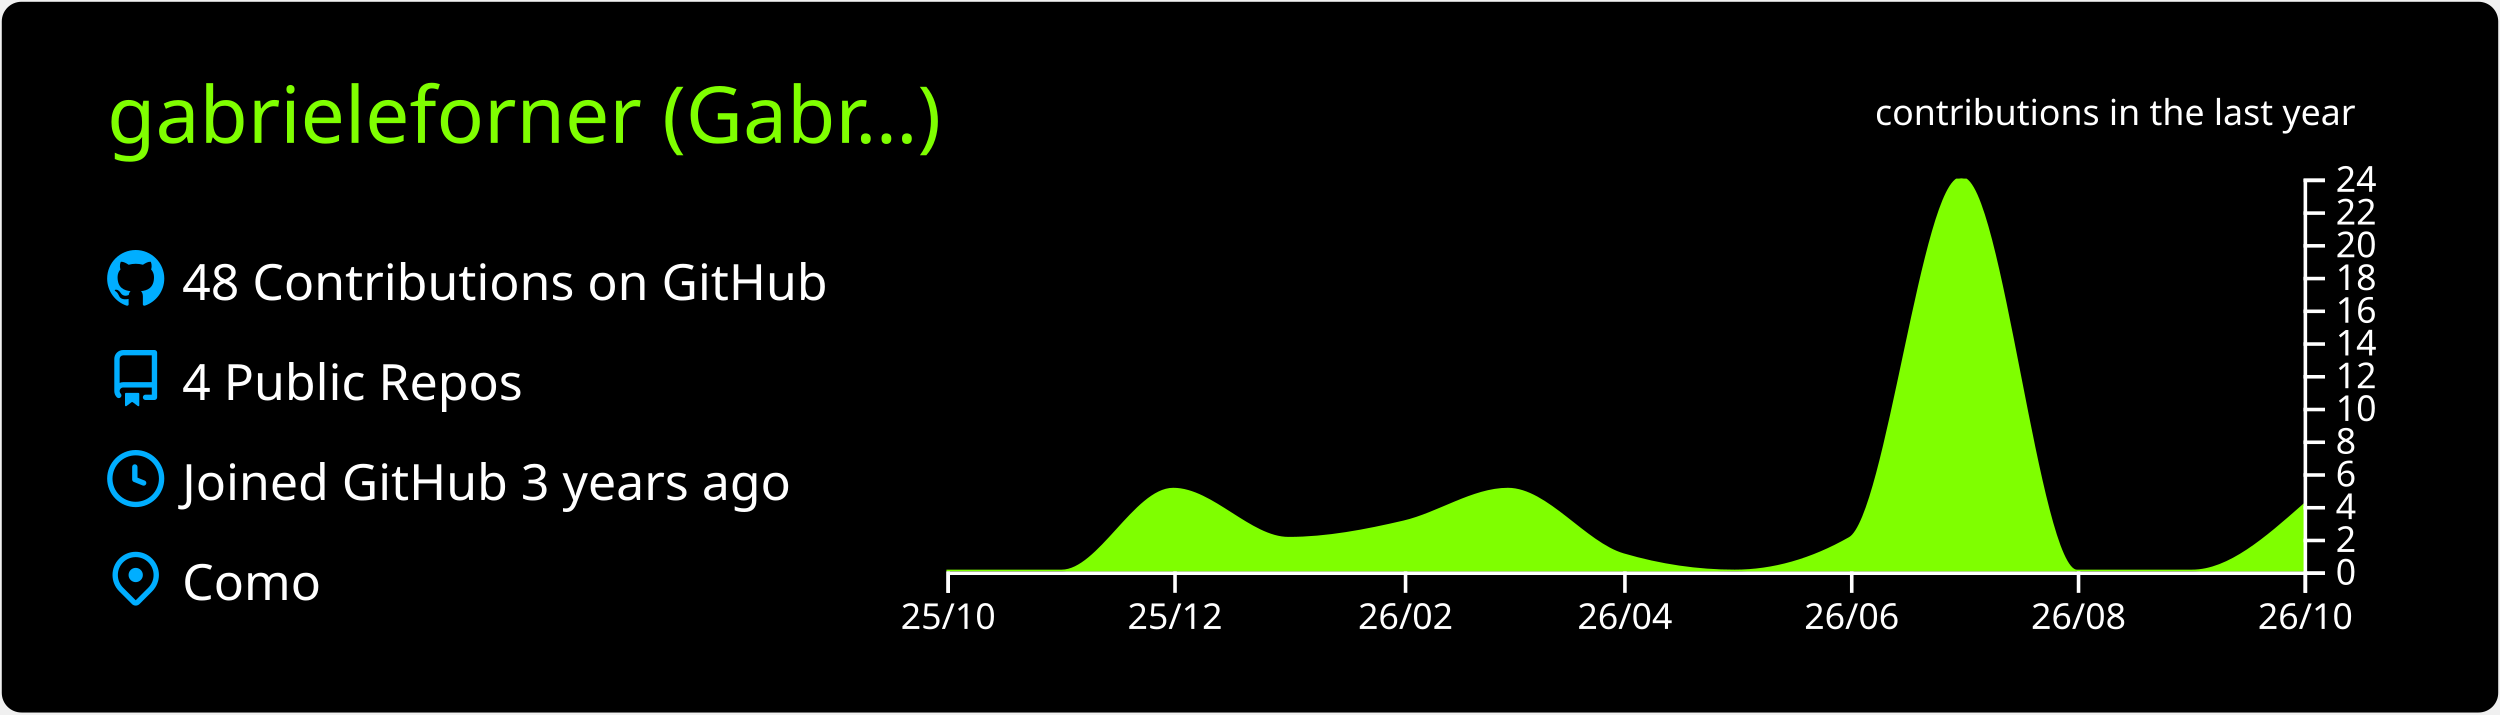
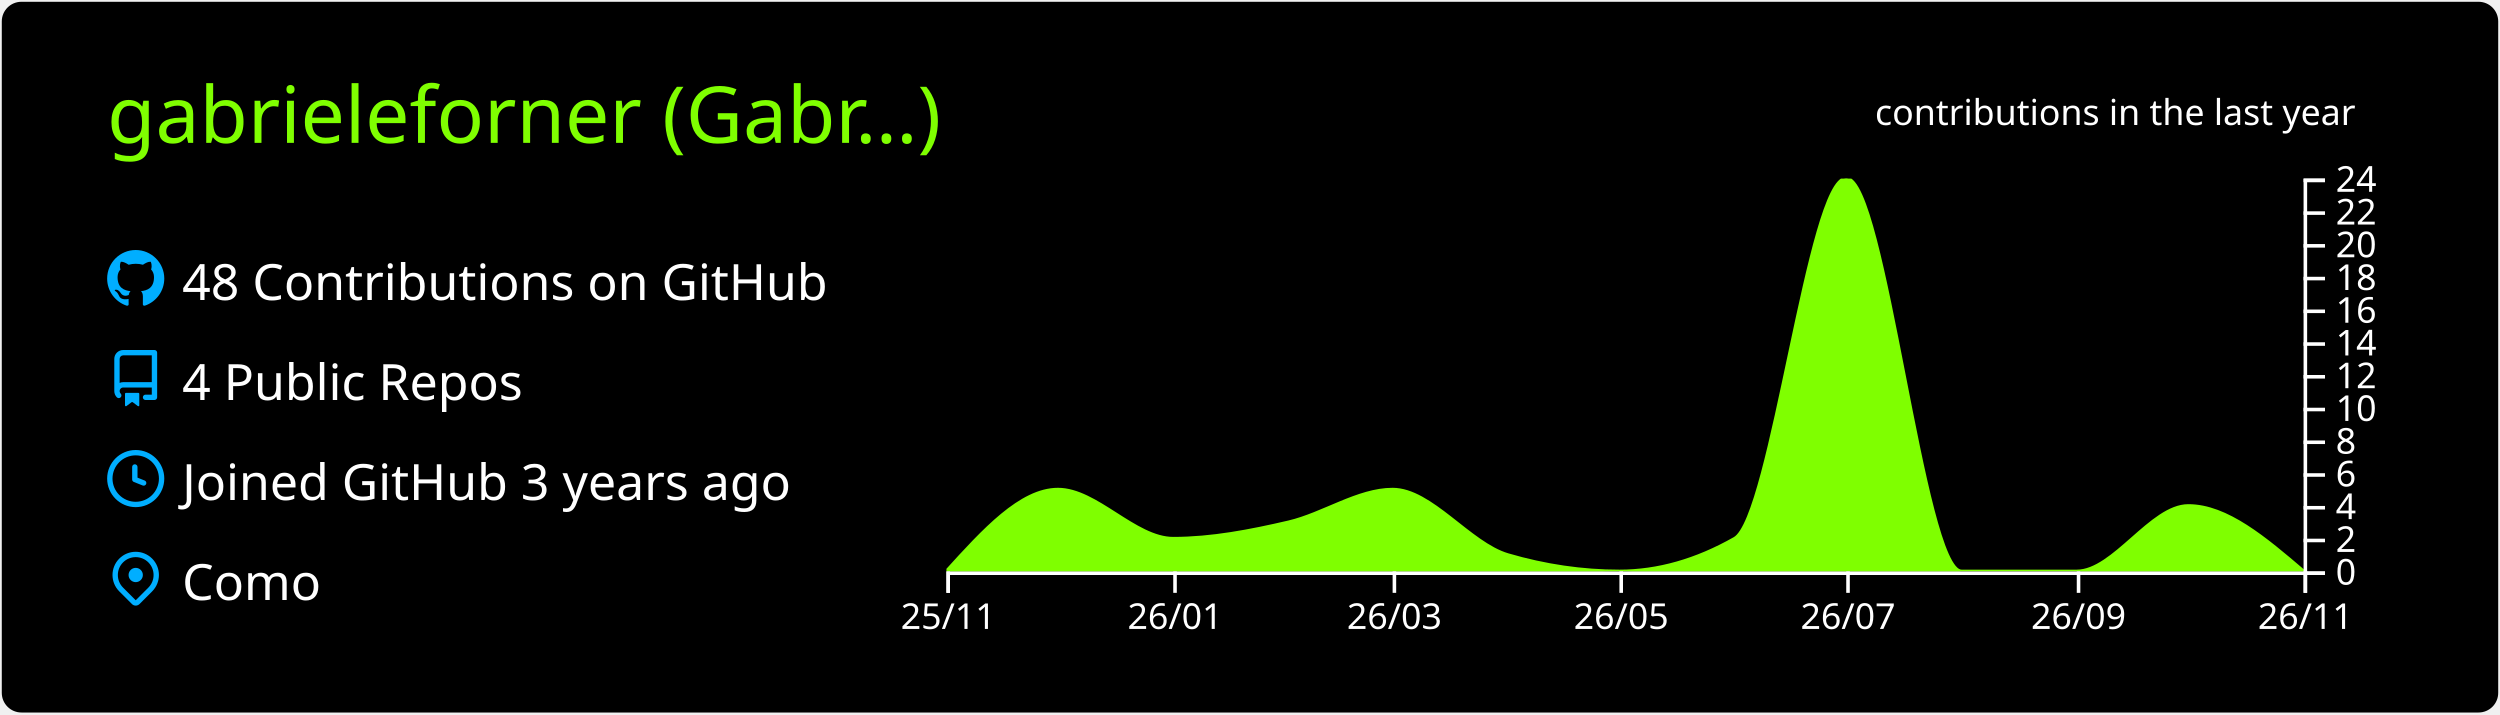
<svg xmlns="http://www.w3.org/2000/svg" width="700" height="200" viewBox="0 0 700 200">
  <style>* {
          font-family: 'Segoe UI', Ubuntu, "Helvetica Neue", Sans-Serif
        }</style>
  <g class="gpsc-root">
    <rect x="1" y="1" rx="5" ry="5" height="99%" width="99.714%" stroke="#000000" stroke-width="1" fill="#000" stroke-opacity="1" />
    <text x="30" y="40" class="gpsc-item" style="--gpsc-i: 0; font-size: 22px; fill: #7fff00;">gabrieleforner (Gabr…)</text>
    <g transform="translate(0,40)">
      <g transform="translate(30,30)">
        <g class="gpsc-item" style="--gpsc-i: 0;">
          <g transform="translate(0,0)" width="14" height="14" fill="#00aeff">
            <path fill-rule="evenodd" d="M8 0C3.58 0 0 3.58 0 8c0 3.54 2.29 6.53 5.47 7.59.4.07.55-.17.55-.38 0-.19-.01-.82-.01-1.49-2.01.37-2.53-.49-2.69-.94-.09-.23-.48-.94-.82-1.13-.28-.15-.68-.52-.01-.53.63-.01 1.08.58 1.23.82.72 1.21 1.87.87 2.33.66.07-.52.28-.87.51-1.07-1.78-.2-3.64-.89-3.64-3.95 0-.87.31-1.59.82-2.15-.08-.2-.36-1.02.08-2.12 0 0 .67-.21 2.2.82.64-.18 1.32-.27 2-.27.68 0 1.36.09 2 .27 1.53-1.04 2.2-.82 2.2-.82.44 1.1.16 1.92.08 2.12.51.56.82 1.27.82 2.15 0 3.07-1.87 3.75-3.65 3.95.29.25.54.73.54 1.48 0 1.07-.01 1.93-.01 2.2 0 .21.15.46.55.38A8.013 8.013 0 0016 8c0-4.42-3.58-8-8-8z" />
          </g>
        </g>
        <g class="gpsc-item" style="--gpsc-i: 1;">
          <g transform="translate(0,28)" width="14" height="14" fill="#00aeff">
            <path fill-rule="evenodd" d="M2 2.5A2.5 2.5 0 014.5 0h8.75a.75.75 0 01.75.75v12.5a.75.75 0 01-.75.75h-2.5a.75.75 0 110-1.5h1.75v-2h-8a1 1 0 00-.714 1.7.75.75 0 01-1.072 1.05A2.495 2.495 0 012 11.5v-9zm10.5-1V9h-8c-.356 0-.694.074-1 .208V2.5a1 1 0 011-1h8zM5 12.25v3.25a.25.25 0 00.4.2l1.45-1.087a.25.25 0 01.3 0L8.6 15.7a.25.25 0 00.4-.2v-3.25a.25.25 0 00-.25-.25h-3.5a.25.25 0 00-.25.25z" />
          </g>
        </g>
        <g class="gpsc-item" style="--gpsc-i: 2;">
          <g transform="translate(0,56)" width="14" height="14" fill="#00aeff">
            <path fill-rule="evenodd" d="M1.5 8a6.5 6.5 0 1113 0 6.5 6.5 0 01-13 0zM8 0a8 8 0 100 16A8 8 0 008 0zm.5 4.75a.75.75 0 00-1.5 0v3.5a.75.75 0 00.471.696l2.5 1a.75.75 0 00.557-1.392L8.5 7.742V4.75z" />
          </g>
        </g>
        <g class="gpsc-item" style="--gpsc-i: 3;">
          <g transform="translate(0,84)" width="14" height="14" fill="#00aeff">
            <path fill-rule="evenodd" d="M11.536 3.464a5 5 0 010 7.072L8 14.07l-3.536-3.535a5 5 0 117.072-7.072v.001zm1.06 8.132a6.5 6.5 0 10-9.192 0l3.535 3.536a1.5 1.5 0 002.122 0l3.535-3.536zM8 9a2 2 0 100-4 2 2 0 000 4z" />
          </g>
        </g>
        <text x="21" y="14" class="gpsc-item" style="--gpsc-i: 0; fill: #fff; font-size: 14px;">48 Contributions on GitHub</text>
        <text x="21" y="42" class="gpsc-item" style="--gpsc-i: 1; fill: #fff; font-size: 14px;">4 Public Repos</text>
        <text x="21" y="70" class="gpsc-item" style="--gpsc-i: 2; fill: #fff; font-size: 14px;">Joined GitHub 3 years ago</text>
        <text x="21" y="98" class="gpsc-item" style="--gpsc-i: 3; fill: #fff; font-size: 14px;">Como</text>
      </g>
      <g color="#7fff00" transform="translate(295,10)">
        <clipPath id="gpsc-reveal-clip">
          <rect class="gpsc-reveal" x="-30" y="0" width="410" height="110" style="--gpsc-w: 410px; --gpsc-i: 4;" />
        </clipPath>
        <g clip-path="url(#gpsc-reveal-clip)" class="gpsc-chart" style="--gpsc-i: 4;">
-           <path transform="translate(-30,0)" stroke="#7fff00" fill="#7fff00" opacity="1" d="M0,110C10.758,110,21.516,110,32.274,110C42.685,110,53.096,87.083,63.507,87.083C74.265,87.083,85.023,100.833,95.781,100.833C106.539,100.833,117.297,98.753,128.055,96.25C137.772,93.99,147.489,87.083,157.205,87.083C167.963,87.083,178.721,102.259,189.479,105.417C199.89,108.472,210.301,110,220.712,110C231.47,110,242.228,106.944,252.986,100.833C263.397,94.919,273.808,0,284.219,0C294.977,0,305.735,110,316.493,110C327.251,110,338.009,110,348.767,110C359.178,110,369.589,100.833,380,91.667L380,110C369.589,110,359.178,110,348.767,110C338.009,110,327.251,110,316.493,110C305.735,110,294.977,110,284.219,110C273.808,110,263.397,110,252.986,110C242.228,110,231.47,110,220.712,110C210.301,110,199.89,110,189.479,110C178.721,110,167.963,110,157.205,110C147.489,110,137.772,110,128.055,110C117.297,110,106.539,110,95.781,110C85.023,110,74.265,110,63.507,110C53.096,110,42.685,110,32.274,110C21.516,110,10.758,110,0,110Z" />
+           <path transform="translate(-30,0)" stroke="#7fff00" fill="#7fff00" opacity="1" d="M0,110C10.411,98.542,20.822,87.083,31.233,87.083C41.991,87.083,52.749,100.833,63.507,100.833C74.265,100.833,85.023,98.753,95.781,96.25C105.498,93.99,115.215,87.083,124.932,87.083C135.689,87.083,146.447,102.259,157.205,105.417C167.616,108.472,178.027,110,188.438,110C199.196,110,209.954,106.944,220.712,100.833C231.123,94.919,241.534,0,251.945,0C262.703,0,273.461,110,284.219,110C294.977,110,305.735,110,316.493,110C326.904,110,337.315,91.667,347.726,91.667C358.484,91.667,369.242,100.833,380,110L380,110C369.242,110,358.484,110,347.726,110C337.315,110,326.904,110,316.493,110C305.735,110,294.977,110,284.219,110C273.461,110,262.703,110,251.945,110C241.534,110,231.123,110,220.712,110C209.954,110,199.196,110,188.438,110C178.027,110,167.616,110,157.205,110C146.447,110,135.689,110,124.932,110C115.215,110,105.498,110,95.781,110C85.023,110,74.265,110,63.507,110C52.749,110,41.991,110,31.233,110C20.822,110,10.411,110,0,110Z" />
        </g>
        <g color="#fff" transform="translate(-30,110)" fill="none" font-size="10" font-family="sans-serif" text-anchor="middle">
          <path class="domain" stroke="currentColor" d="M0.5,6V0.5H380.5V6" />
          <g class="tick" opacity="1" transform="translate(0.5,0)">
            <line stroke="currentColor" y2="6" />
-             <text fill="currentColor" y="9" dy="0.71em">25/10</text>
+             <text fill="currentColor" y="9" dy="0.71em">25/11</text>
          </g>
          <g class="tick" opacity="1" transform="translate(64.00685,0)">
            <line stroke="currentColor" y2="6" />
-             <text fill="currentColor" y="9" dy="0.71em">25/12</text>
+             <text fill="currentColor" y="9" dy="0.71em">26/01</text>
          </g>
-           <g class="tick" opacity="1" transform="translate(128.5548,0)">
+           <g class="tick" opacity="1" transform="translate(125.4315,0)">
            <line stroke="currentColor" y2="6" />
-             <text fill="currentColor" y="9" dy="0.71em">26/02</text>
+             <text fill="currentColor" y="9" dy="0.71em">26/03</text>
          </g>
-           <g class="tick" opacity="1" transform="translate(189.9795,0)">
+           <g class="tick" opacity="1" transform="translate(188.9384,0)">
            <line stroke="currentColor" y2="6" />
-             <text fill="currentColor" y="9" dy="0.71em">26/04</text>
+             <text fill="currentColor" y="9" dy="0.71em">26/05</text>
          </g>
-           <g class="tick" opacity="1" transform="translate(253.4863,0)">
+           <g class="tick" opacity="1" transform="translate(252.4452,0)">
            <line stroke="currentColor" y2="6" />
-             <text fill="currentColor" y="9" dy="0.71em">26/06</text>
+             <text fill="currentColor" y="9" dy="0.71em">26/07</text>
          </g>
          <g class="tick" opacity="1" transform="translate(316.9932,0)">
            <line stroke="currentColor" y2="6" />
-             <text fill="currentColor" y="9" dy="0.71em">26/08</text>
+             <text fill="currentColor" y="9" dy="0.71em">26/09</text>
          </g>
          <g class="tick" opacity="1" transform="translate(380.5,0)">
            <line stroke="currentColor" y2="6" />
-             <text fill="currentColor" y="9" dy="0.71em">26/10</text>
+             <text fill="currentColor" y="9" dy="0.71em">26/11</text>
          </g>
        </g>
        <g color="#fff" transform="translate(350,0)" fill="none" font-size="10" font-family="sans-serif" text-anchor="start">
          <path class="domain" stroke="currentColor" d="M6,110.5H0.5V0.5H6" />
          <g class="tick" opacity="1" transform="translate(0,110.5)">
            <line stroke="currentColor" x2="6" />
            <text fill="currentColor" x="9" dy="0.32em">0</text>
          </g>
          <g class="tick" opacity="1" transform="translate(0,101.3333)">
            <line stroke="currentColor" x2="6" />
            <text fill="currentColor" x="9" dy="0.32em">2</text>
          </g>
          <g class="tick" opacity="1" transform="translate(0,92.16667)">
            <line stroke="currentColor" x2="6" />
            <text fill="currentColor" x="9" dy="0.32em">4</text>
          </g>
          <g class="tick" opacity="1" transform="translate(0,83)">
            <line stroke="currentColor" x2="6" />
            <text fill="currentColor" x="9" dy="0.32em">6</text>
          </g>
          <g class="tick" opacity="1" transform="translate(0,73.83333)">
            <line stroke="currentColor" x2="6" />
            <text fill="currentColor" x="9" dy="0.32em">8</text>
          </g>
          <g class="tick" opacity="1" transform="translate(0,64.66667)">
            <line stroke="currentColor" x2="6" />
            <text fill="currentColor" x="9" dy="0.32em">10</text>
          </g>
          <g class="tick" opacity="1" transform="translate(0,55.5)">
            <line stroke="currentColor" x2="6" />
            <text fill="currentColor" x="9" dy="0.32em">12</text>
          </g>
          <g class="tick" opacity="1" transform="translate(0,46.33333)">
            <line stroke="currentColor" x2="6" />
            <text fill="currentColor" x="9" dy="0.32em">14</text>
          </g>
          <g class="tick" opacity="1" transform="translate(0,37.16667)">
            <line stroke="currentColor" x2="6" />
            <text fill="currentColor" x="9" dy="0.32em">16</text>
          </g>
          <g class="tick" opacity="1" transform="translate(0,28)">
            <line stroke="currentColor" x2="6" />
            <text fill="currentColor" x="9" dy="0.32em">18</text>
          </g>
          <g class="tick" opacity="1" transform="translate(0,18.83333)">
            <line stroke="currentColor" x2="6" />
            <text fill="currentColor" x="9" dy="0.32em">20</text>
          </g>
          <g class="tick" opacity="1" transform="translate(0,9.666667)">
            <line stroke="currentColor" x2="6" />
            <text fill="currentColor" x="9" dy="0.32em">22</text>
          </g>
          <g class="tick" opacity="1" transform="translate(0,0.5)">
            <line stroke="currentColor" x2="6" />
            <text fill="currentColor" x="9" dy="0.32em">24</text>
          </g>
        </g>
        <g>
          <text y="-15" x="230" style="fill: #fff; font-size: 10px;">contributions in the last year</text>
        </g>
      </g>
    </g>
  </g>
</svg>
